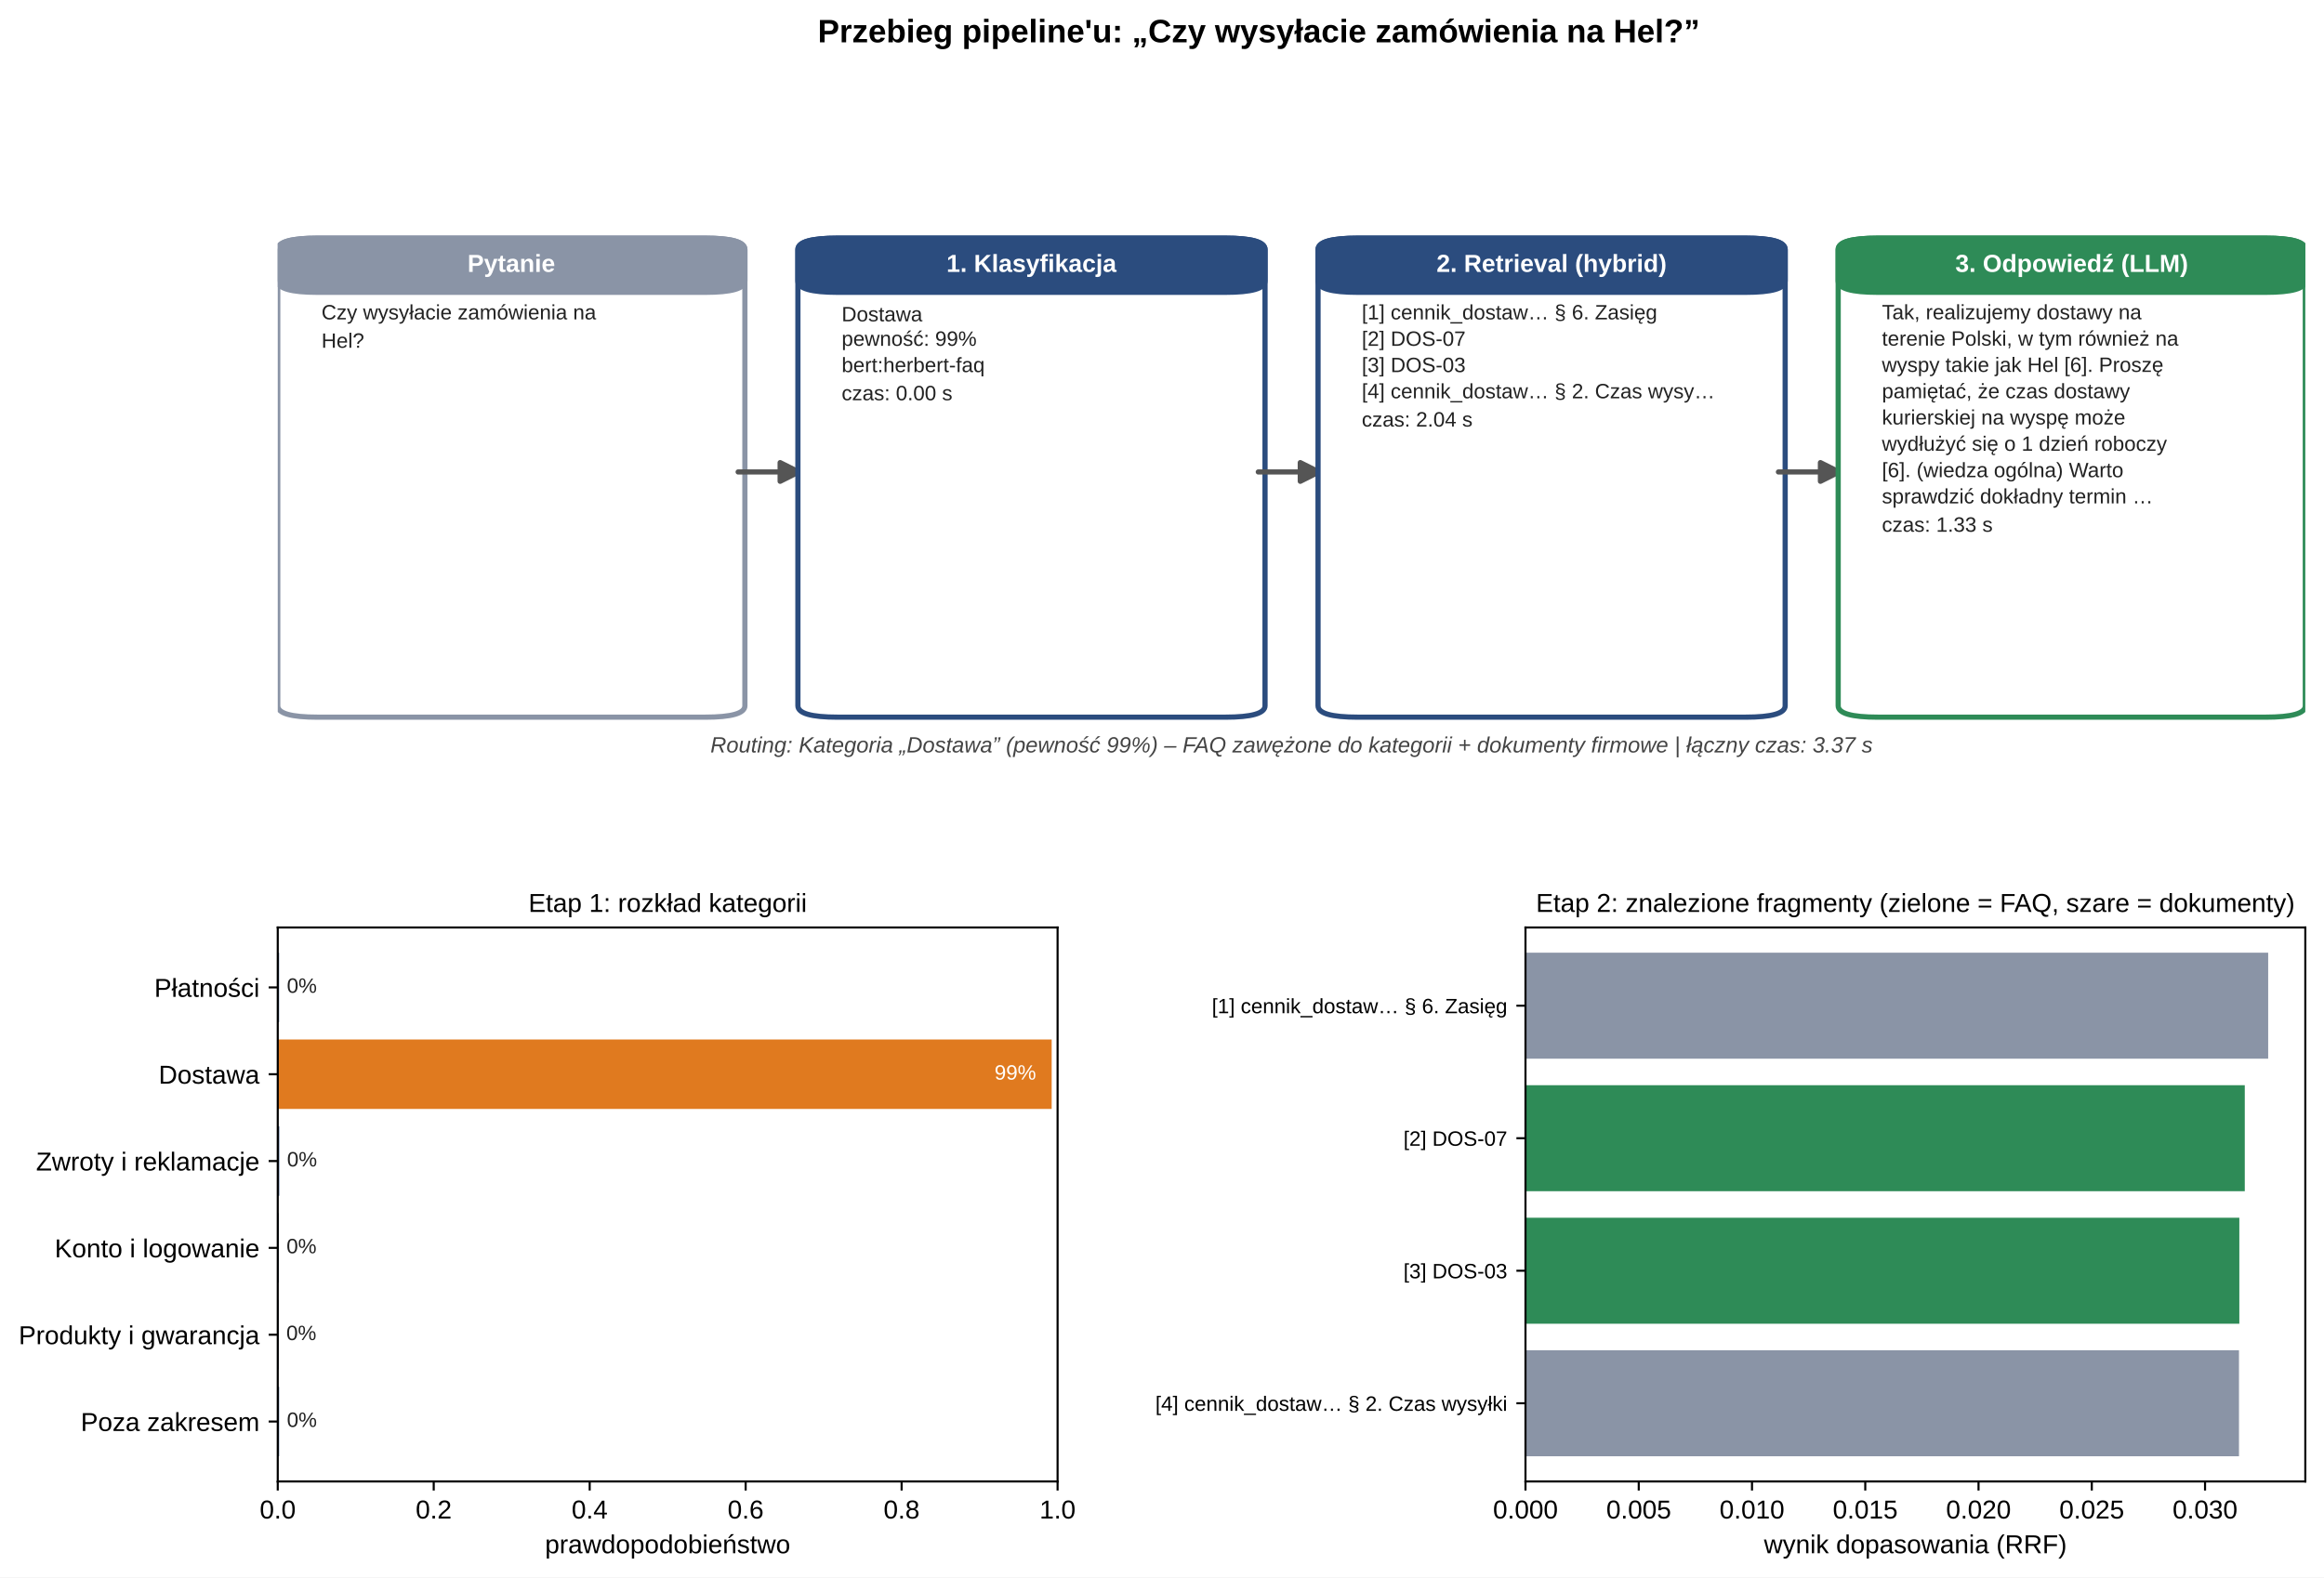
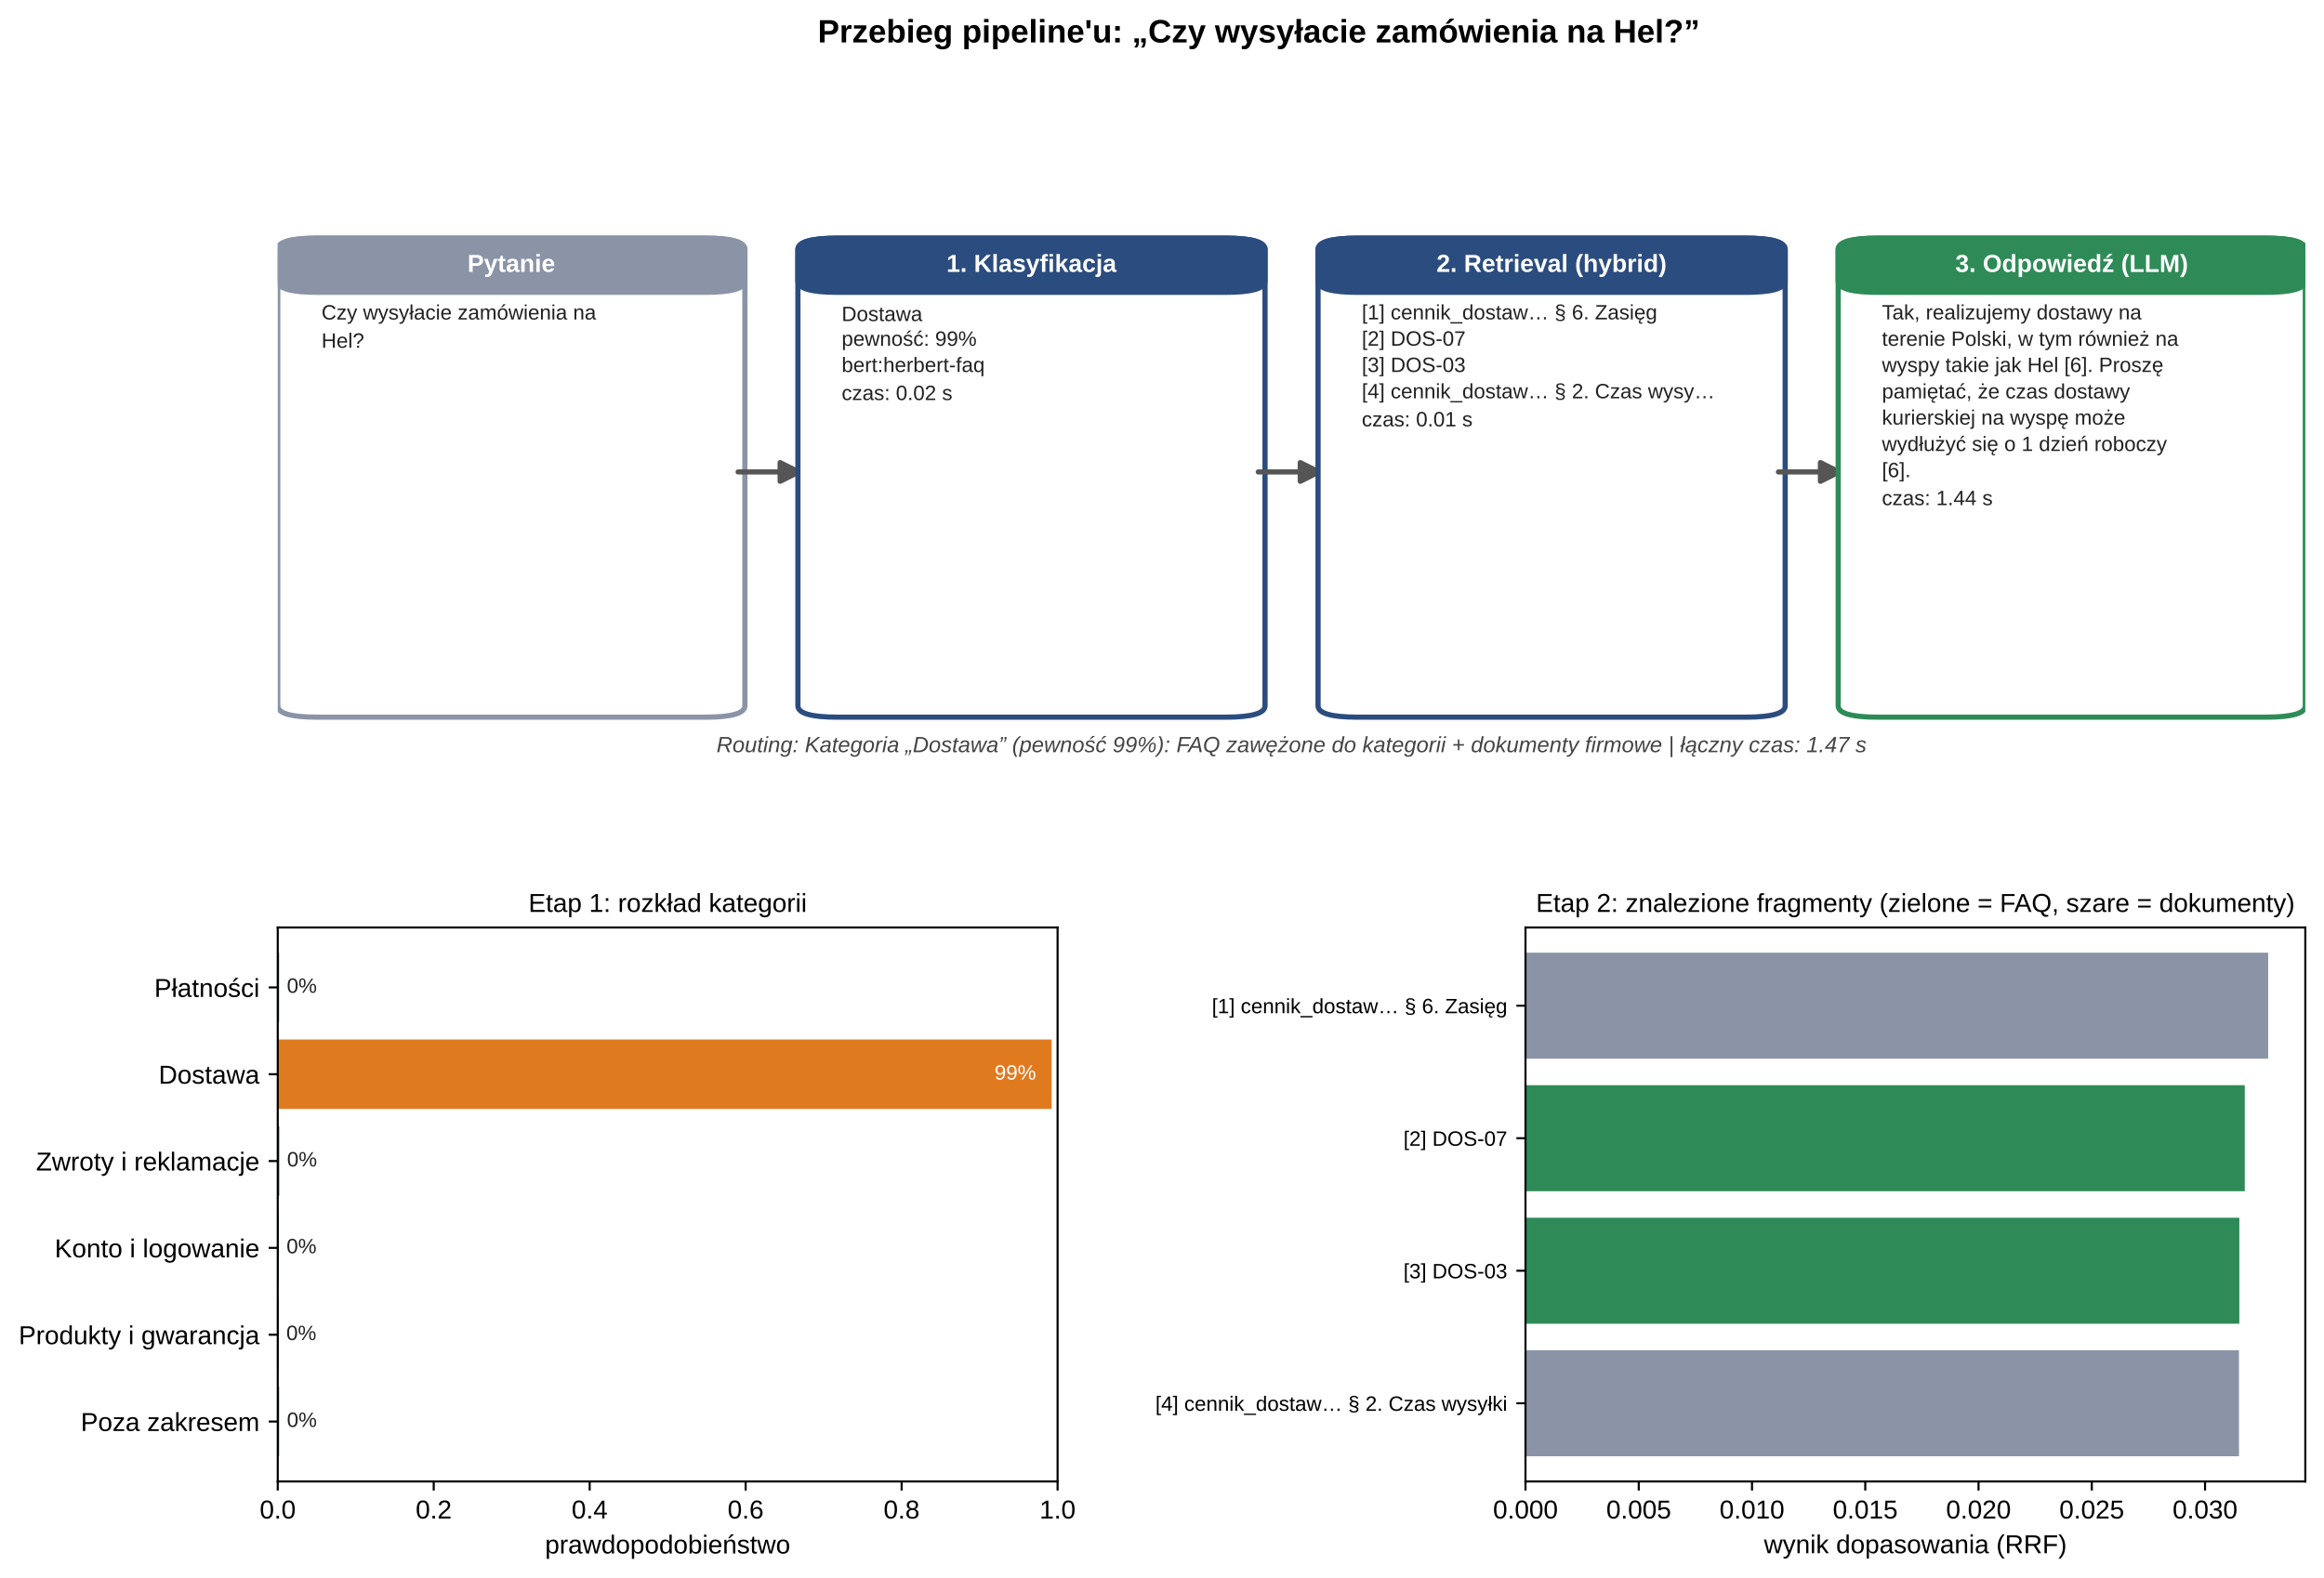
- <svg xmlns="http://www.w3.org/2000/svg" xmlns:xlink="http://www.w3.org/1999/xlink" width="895.417pt" height="607.93pt" viewBox="0 0 895.417 607.93" version="1.1">
+ <svg xmlns="http://www.w3.org/2000/svg" xmlns:xlink="http://www.w3.org/1999/xlink" width="895.417pt" height="608.013pt" viewBox="0 0 895.417 608.013" version="1.1">
  <defs>
    <style type="text/css">*{stroke-linejoin: round; stroke-linecap: butt}</style>
  </defs>
  <g id="figure_1">
    <g id="patch_1">
-       <path d="M 0 607.93  L 895.417 607.93  L 895.417 0  L 0 0  z " style="fill: #ffffff" />
+       <path d="M 0 608.013  L 895.417 608.013  L 895.417 0  L 0 0  z " style="fill: #ffffff" />
    </g>
    <g id="axes_1">
      <g id="patch_2">
-         <path d="M 122.335 276.399  L 271.682 276.399  Q 287 276.399 287 272.003  L 287 96.176  Q 287 91.781 271.682 91.781  L 122.335 91.781  Q 107.017 91.781 107.017 96.176  L 107.017 272.003  Q 107.017 276.399 122.335 276.399  z " clip-path="url(#p743ed7bd9c)" style="fill: #ffffff; stroke: #8a94a6; stroke-width: 2; stroke-linejoin: miter" />
+         <path d="M 122.335 276.399  L 271.682 276.399  Q 287 276.399 287 272.003  L 287 96.176  Q 287 91.781 271.682 91.781  L 122.335 91.781  Q 107.017 91.781 107.017 96.176  L 107.017 272.003  Q 107.017 276.399 122.335 276.399  z " clip-path="url(#p2280ba0226)" style="fill: #ffffff; stroke: #8a94a6; stroke-width: 2; stroke-linejoin: miter" />
      </g>
      <g id="patch_3">
-         <path d="M 122.335 112.66  L 271.682 112.66  Q 287 112.66 287 108.264  L 287 96.176  Q 287 91.781 271.682 91.781  L 122.335 91.781  Q 107.017 91.781 107.017 96.176  L 107.017 108.264  Q 107.017 112.66 122.335 112.66  z " clip-path="url(#p743ed7bd9c)" style="fill: #8a94a6; stroke: #8a94a6; stroke-width: 2; stroke-linejoin: miter" />
+         <path d="M 122.335 112.66  L 271.682 112.66  Q 287 112.66 287 108.264  L 287 96.176  Q 287 91.781 271.682 91.781  L 122.335 91.781  Q 107.017 91.781 107.017 96.176  L 107.017 108.264  Q 107.017 112.66 122.335 112.66  z " clip-path="url(#p2280ba0226)" style="fill: #8a94a6; stroke: #8a94a6; stroke-width: 2; stroke-linejoin: miter" />
      </g>
      <g id="patch_4">
-         <path d="M 284.403 181.892  Q 297.211 181.892 307.783 181.892  " clip-path="url(#p743ed7bd9c)" style="fill: none; stroke: #555555; stroke-width: 2; stroke-linecap: round" />
-         <path d="M 300.583 178.292  L 307.783 181.892  L 300.583 185.492  z " clip-path="url(#p743ed7bd9c)" style="fill: #555555; stroke: #555555; stroke-width: 2; stroke-linecap: round" />
+         <path d="M 284.403 181.892  Q 297.211 181.892 307.783 181.892  " clip-path="url(#p2280ba0226)" style="fill: none; stroke: #555555; stroke-width: 2; stroke-linecap: round" />
+         <path d="M 300.583 178.292  L 307.783 181.892  L 300.583 185.492  z " clip-path="url(#p2280ba0226)" style="fill: #555555; stroke: #555555; stroke-width: 2; stroke-linecap: round" />
      </g>
      <g id="patch_5">
-         <path d="M 322.741 276.399  L 472.088 276.399  Q 487.405 276.399 487.405 272.003  L 487.405 96.176  Q 487.405 91.781 472.088 91.781  L 322.741 91.781  Q 307.423 91.781 307.423 96.176  L 307.423 272.003  Q 307.423 276.399 322.741 276.399  z " clip-path="url(#p743ed7bd9c)" style="fill: #ffffff; stroke: #2b4c7e; stroke-width: 2; stroke-linejoin: miter" />
+         <path d="M 322.741 276.399  L 472.088 276.399  Q 487.405 276.399 487.405 272.003  L 487.405 96.176  Q 487.405 91.781 472.088 91.781  L 322.741 91.781  Q 307.423 91.781 307.423 96.176  L 307.423 272.003  Q 307.423 276.399 322.741 276.399  z " clip-path="url(#p2280ba0226)" style="fill: #ffffff; stroke: #2b4c7e; stroke-width: 2; stroke-linejoin: miter" />
      </g>
      <g id="patch_6">
-         <path d="M 322.741 112.66  L 472.088 112.66  Q 487.405 112.66 487.405 108.264  L 487.405 96.176  Q 487.405 91.781 472.088 91.781  L 322.741 91.781  Q 307.423 91.781 307.423 96.176  L 307.423 108.264  Q 307.423 112.66 322.741 112.66  z " clip-path="url(#p743ed7bd9c)" style="fill: #2b4c7e; stroke: #2b4c7e; stroke-width: 2; stroke-linejoin: miter" />
+         <path d="M 322.741 112.66  L 472.088 112.66  Q 487.405 112.66 487.405 108.264  L 487.405 96.176  Q 487.405 91.781 472.088 91.781  L 322.741 91.781  Q 307.423 91.781 307.423 96.176  L 307.423 108.264  Q 307.423 112.66 322.741 112.66  z " clip-path="url(#p2280ba0226)" style="fill: #2b4c7e; stroke: #2b4c7e; stroke-width: 2; stroke-linejoin: miter" />
      </g>
      <g id="patch_7">
-         <path d="M 484.809 181.892  Q 497.617 181.892 508.189 181.892  " clip-path="url(#p743ed7bd9c)" style="fill: none; stroke: #555555; stroke-width: 2; stroke-linecap: round" />
-         <path d="M 500.989 178.292  L 508.189 181.892  L 500.989 185.492  z " clip-path="url(#p743ed7bd9c)" style="fill: #555555; stroke: #555555; stroke-width: 2; stroke-linecap: round" />
+         <path d="M 484.809 181.892  Q 497.617 181.892 508.189 181.892  " clip-path="url(#p2280ba0226)" style="fill: none; stroke: #555555; stroke-width: 2; stroke-linecap: round" />
+         <path d="M 500.989 178.292  L 508.189 181.892  L 500.989 185.492  z " clip-path="url(#p2280ba0226)" style="fill: #555555; stroke: #555555; stroke-width: 2; stroke-linecap: round" />
      </g>
      <g id="patch_8">
-         <path d="M 523.147 276.399  L 672.494 276.399  Q 687.811 276.399 687.811 272.003  L 687.811 96.176  Q 687.811 91.781 672.494 91.781  L 523.147 91.781  Q 507.829 91.781 507.829 96.176  L 507.829 272.003  Q 507.829 276.399 523.147 276.399  z " clip-path="url(#p743ed7bd9c)" style="fill: #ffffff; stroke: #2b4c7e; stroke-width: 2; stroke-linejoin: miter" />
+         <path d="M 523.147 276.399  L 672.494 276.399  Q 687.811 276.399 687.811 272.003  L 687.811 96.176  Q 687.811 91.781 672.494 91.781  L 523.147 91.781  Q 507.829 91.781 507.829 96.176  L 507.829 272.003  Q 507.829 276.399 523.147 276.399  z " clip-path="url(#p2280ba0226)" style="fill: #ffffff; stroke: #2b4c7e; stroke-width: 2; stroke-linejoin: miter" />
      </g>
      <g id="patch_9">
-         <path d="M 523.147 112.66  L 672.494 112.66  Q 687.811 112.66 687.811 108.264  L 687.811 96.176  Q 687.811 91.781 672.494 91.781  L 523.147 91.781  Q 507.829 91.781 507.829 96.176  L 507.829 108.264  Q 507.829 112.66 523.147 112.66  z " clip-path="url(#p743ed7bd9c)" style="fill: #2b4c7e; stroke: #2b4c7e; stroke-width: 2; stroke-linejoin: miter" />
+         <path d="M 523.147 112.66  L 672.494 112.66  Q 687.811 112.66 687.811 108.264  L 687.811 96.176  Q 687.811 91.781 672.494 91.781  L 523.147 91.781  Q 507.829 91.781 507.829 96.176  L 507.829 108.264  Q 507.829 112.66 523.147 112.66  z " clip-path="url(#p2280ba0226)" style="fill: #2b4c7e; stroke: #2b4c7e; stroke-width: 2; stroke-linejoin: miter" />
      </g>
      <g id="patch_10">
-         <path d="M 685.215 181.892  Q 698.023 181.892 708.595 181.892  " clip-path="url(#p743ed7bd9c)" style="fill: none; stroke: #555555; stroke-width: 2; stroke-linecap: round" />
-         <path d="M 701.395 178.292  L 708.595 181.892  L 701.395 185.492  z " clip-path="url(#p743ed7bd9c)" style="fill: #555555; stroke: #555555; stroke-width: 2; stroke-linecap: round" />
+         <path d="M 685.215 181.892  Q 698.023 181.892 708.595 181.892  " clip-path="url(#p2280ba0226)" style="fill: none; stroke: #555555; stroke-width: 2; stroke-linecap: round" />
+         <path d="M 701.395 178.292  L 708.595 181.892  L 701.395 185.492  z " clip-path="url(#p2280ba0226)" style="fill: #555555; stroke: #555555; stroke-width: 2; stroke-linecap: round" />
      </g>
      <g id="patch_11">
-         <path d="M 723.552 276.399  L 872.9 276.399  Q 888.217 276.399 888.217 272.003  L 888.217 96.176  Q 888.217 91.781 872.9 91.781  L 723.552 91.781  Q 708.235 91.781 708.235 96.176  L 708.235 272.003  Q 708.235 276.399 723.552 276.399  z " clip-path="url(#p743ed7bd9c)" style="fill: #ffffff; stroke: #2e8b57; stroke-width: 2; stroke-linejoin: miter" />
+         <path d="M 723.552 276.399  L 872.9 276.399  Q 888.217 276.399 888.217 272.003  L 888.217 96.176  Q 888.217 91.781 872.9 91.781  L 723.552 91.781  Q 708.235 91.781 708.235 96.176  L 708.235 272.003  Q 708.235 276.399 723.552 276.399  z " clip-path="url(#p2280ba0226)" style="fill: #ffffff; stroke: #2e8b57; stroke-width: 2; stroke-linejoin: miter" />
      </g>
      <g id="patch_12">
-         <path d="M 723.552 112.66  L 872.9 112.66  Q 888.217 112.66 888.217 108.264  L 888.217 96.176  Q 888.217 91.781 872.9 91.781  L 723.552 91.781  Q 708.235 91.781 708.235 96.176  L 708.235 108.264  Q 708.235 112.66 723.552 112.66  z " clip-path="url(#p743ed7bd9c)" style="fill: #2e8b57; stroke: #2e8b57; stroke-width: 2; stroke-linejoin: miter" />
+         <path d="M 723.552 112.66  L 872.9 112.66  Q 888.217 112.66 888.217 108.264  L 888.217 96.176  Q 888.217 91.781 872.9 91.781  L 723.552 91.781  Q 708.235 91.781 708.235 96.176  L 708.235 108.264  Q 708.235 112.66 723.552 112.66  z " clip-path="url(#p2280ba0226)" style="fill: #2e8b57; stroke: #2e8b57; stroke-width: 2; stroke-linejoin: miter" />
      </g>
      <g id="text_1">
-         <text style="font-weight: 700; font-size: 9.5px; font-family: 'Arial', 'DejaVu Sans'; text-anchor: middle; fill: #ffffff" x="197.008" y="104.789" transform="rotate(-0 197.0084 104.7886)">Pytanie</text>
+         <text style="font-weight: 700; font-size: 9.5px; font-family: 'Arial', 'Liberation Sans', 'DejaVu Sans'; text-anchor: middle; fill: #ffffff" x="197.008" y="104.789" transform="rotate(-0 197.0084 104.7887)">Pytanie</text>
      </g>
      <g id="text_2">
-         <text style="font-size: 8px; font-family: 'Arial', 'DejaVu Sans'; fill: #222222" transform="translate(123.8666 123.0946)">Czy wysyłacie zamówienia na</text>
-         <text style="font-size: 8px; font-family: 'Arial', 'DejaVu Sans'; fill: #222222" transform="translate(123.8666 134.0251)">Hel?</text>
+         <text style="font-size: 8px; font-family: 'Arial', 'Liberation Sans', 'DejaVu Sans'; fill: #222222" transform="translate(123.8666 123.1402)">Czy wysyłacie zamówienia na</text>
+         <text style="font-size: 8px; font-family: 'Arial', 'Liberation Sans', 'DejaVu Sans'; fill: #222222" transform="translate(123.8666 134.0195)">Hel?</text>
      </g>
      <g id="text_3">
-         <text style="font-weight: 700; font-size: 9.5px; font-family: 'Arial', 'DejaVu Sans'; text-anchor: middle; fill: #ffffff" x="397.414" y="104.789" transform="rotate(-0 397.4142 104.7886)">1. Klasyfikacja</text>
+         <text style="font-weight: 700; font-size: 9.5px; font-family: 'Arial', 'Liberation Sans', 'DejaVu Sans'; text-anchor: middle; fill: #ffffff" x="397.414" y="104.789" transform="rotate(-0 397.4142 104.7887)">1. Klasyfikacja</text>
      </g>
      <g id="text_4">
-         <text style="font-size: 8px; font-family: 'Arial', 'DejaVu Sans'; fill: #222222" transform="translate(324.2725 123.8408)">Dostawa</text>
-         <text style="font-size: 8px; font-family: 'Arial', 'DejaVu Sans'; fill: #222222" transform="translate(324.2725 133.277)">pewność: 99%</text>
-         <text style="font-size: 8px; font-family: 'Arial', 'DejaVu Sans'; fill: #222222" transform="translate(324.2725 143.4126)">bert:herbert-faq</text>
-         <text style="font-size: 8px; font-family: 'Arial', 'DejaVu Sans'; fill: #222222" transform="translate(324.2725 154.2575)">czas: 0.00 s</text>
+         <text style="font-size: 8px; font-family: 'Arial', 'Liberation Sans', 'DejaVu Sans'; fill: #222222" transform="translate(324.2725 123.7371)">Dostawa</text>
+         <text style="font-size: 8px; font-family: 'Arial', 'Liberation Sans', 'DejaVu Sans'; fill: #222222" transform="translate(324.2725 133.2758)">pewność: 99%</text>
+         <text style="font-size: 8px; font-family: 'Arial', 'Liberation Sans', 'DejaVu Sans'; fill: #222222" transform="translate(324.2725 143.3644)">bert:herbert-faq</text>
+         <text style="font-size: 8px; font-family: 'Arial', 'Liberation Sans', 'DejaVu Sans'; fill: #222222" transform="translate(324.2725 154.185)">czas: 0.02 s</text>
      </g>
      <g id="text_5">
-         <text style="font-weight: 700; font-size: 9.5px; font-family: 'Arial', 'DejaVu Sans'; text-anchor: middle; fill: #ffffff" x="597.82" y="104.789" transform="rotate(-0 597.8201 104.7886)">2. Retrieval (hybrid)</text>
+         <text style="font-weight: 700; font-size: 9.5px; font-family: 'Arial', 'Liberation Sans', 'DejaVu Sans'; text-anchor: middle; fill: #ffffff" x="597.82" y="104.789" transform="rotate(-0 597.8201 104.7887)">2. Retrieval (hybrid)</text>
      </g>
      <g id="text_6">
-         <text style="font-size: 8px; font-family: 'Arial', 'DejaVu Sans'; fill: #222222" transform="translate(524.6784 123.0946)">[1] cennik_dostaw… § 6. Zasięg</text>
-         <text style="font-size: 8px; font-family: 'Arial', 'DejaVu Sans'; fill: #222222" transform="translate(524.6784 133.2795)">[2] DOS-07</text>
-         <text style="font-size: 8px; font-family: 'Arial', 'DejaVu Sans'; fill: #222222" transform="translate(524.6784 143.4151)">[3] DOS-03</text>
-         <text style="font-size: 8px; font-family: 'Arial', 'DejaVu Sans'; fill: #222222" transform="translate(524.6784 153.5012)">[4] cennik_dostaw… § 2. Czas wysy…</text>
-         <text style="font-size: 8px; font-family: 'Arial', 'DejaVu Sans'; fill: #222222" transform="translate(524.6784 164.393)">czas: 2.04 s</text>
+         <text style="font-size: 8px; font-family: 'Arial', 'Liberation Sans', 'DejaVu Sans'; fill: #222222" transform="translate(524.6784 123.0896)">[1] cennik_dostaw… § 6. Zasięg</text>
+         <text style="font-size: 8px; font-family: 'Arial', 'Liberation Sans', 'DejaVu Sans'; fill: #222222" transform="translate(524.6784 133.2289)">[2] DOS-07</text>
+         <text style="font-size: 8px; font-family: 'Arial', 'Liberation Sans', 'DejaVu Sans'; fill: #222222" transform="translate(524.6784 143.3644)">[3] DOS-03</text>
+         <text style="font-size: 8px; font-family: 'Arial', 'Liberation Sans', 'DejaVu Sans'; fill: #222222" transform="translate(524.6784 153.5)">[4] cennik_dostaw… § 2. Czas wysy…</text>
+         <text style="font-size: 8px; font-family: 'Arial', 'Liberation Sans', 'DejaVu Sans'; fill: #222222" transform="translate(524.6784 164.3205)">czas: 0.01 s</text>
      </g>
      <g id="text_7">
-         <text style="font-weight: 700; font-size: 9.5px; font-family: 'Arial', 'DejaVu Sans'; text-anchor: middle; fill: #ffffff" x="798.226" y="104.789" transform="rotate(-0 798.226 104.7886)">3. Odpowiedź (LLM)</text>
+         <text style="font-weight: 700; font-size: 9.5px; font-family: 'Arial', 'Liberation Sans', 'DejaVu Sans'; text-anchor: middle; fill: #ffffff" x="798.226" y="104.814" transform="rotate(-0 798.226 104.8144)">3. Odpowiedź (LLM)</text>
      </g>
      <g id="text_8">
-         <text style="font-size: 8px; font-family: 'Arial', 'DejaVu Sans'; fill: #222222" transform="translate(725.0842 123.0458)">Tak, realizujemy dostawy na</text>
-         <text style="font-size: 8px; font-family: 'Arial', 'DejaVu Sans'; fill: #222222" transform="translate(725.0842 133.197)">terenie Polski, w tym również na</text>
-         <text style="font-size: 8px; font-family: 'Arial', 'DejaVu Sans'; fill: #222222" transform="translate(725.0842 143.3288)">wyspy takie jak Hel [6]. Proszę</text>
-         <text style="font-size: 8px; font-family: 'Arial', 'DejaVu Sans'; fill: #222222" transform="translate(725.0842 153.4681)">pamiętać, że czas dostawy</text>
-         <text style="font-size: 8px; font-family: 'Arial', 'DejaVu Sans'; fill: #222222" transform="translate(725.0842 163.588)">kurierskiej na wyspę może</text>
-         <text style="font-size: 8px; font-family: 'Arial', 'DejaVu Sans'; fill: #222222" transform="translate(725.0842 173.7392)">wydłużyć się o 1 dzień roboczy</text>
-         <text style="font-size: 8px; font-family: 'Arial', 'DejaVu Sans'; fill: #222222" transform="translate(725.0842 183.9079)">[6]. (wiedza ogólna) Warto</text>
-         <text style="font-size: 8px; font-family: 'Arial', 'DejaVu Sans'; fill: #222222" transform="translate(725.0842 194.0103)">sprawdzić dokładny termin …</text>
-         <text style="font-size: 8px; font-family: 'Arial', 'DejaVu Sans'; fill: #222222" transform="translate(725.0842 204.9333)">czas: 1.33 s</text>
+         <text style="font-size: 8px; font-family: 'Arial', 'Liberation Sans', 'DejaVu Sans'; fill: #222222" transform="translate(725.0842 123.0933)">Tak, realizujemy dostawy na</text>
+         <text style="font-size: 8px; font-family: 'Arial', 'Liberation Sans', 'DejaVu Sans'; fill: #222222" transform="translate(725.0842 133.2758)">terenie Polski, w tym również na</text>
+         <text style="font-size: 8px; font-family: 'Arial', 'Liberation Sans', 'DejaVu Sans'; fill: #222222" transform="translate(725.0842 143.3607)">wyspy takie jak Hel [6]. Proszę</text>
+         <text style="font-size: 8px; font-family: 'Arial', 'Liberation Sans', 'DejaVu Sans'; fill: #222222" transform="translate(725.0842 153.5431)">pamiętać, że czas dostawy</text>
+         <text style="font-size: 8px; font-family: 'Arial', 'Liberation Sans', 'DejaVu Sans'; fill: #222222" transform="translate(725.0842 163.6318)">kurierskiej na wyspę może</text>
+         <text style="font-size: 8px; font-family: 'Arial', 'Liberation Sans', 'DejaVu Sans'; fill: #222222" transform="translate(725.0842 173.8142)">wydłużyć się o 1 dzień roboczy</text>
+         <text style="font-size: 8px; font-family: 'Arial', 'Liberation Sans', 'DejaVu Sans'; fill: #222222" transform="translate(725.0842 183.9066)">[6].</text>
+         <text style="font-size: 8px; font-family: 'Arial', 'Liberation Sans', 'DejaVu Sans'; fill: #222222" transform="translate(725.0842 194.6859)">czas: 1.44 s</text>
      </g>
      <g id="text_9">
-         <text style="font-style: italic; font-size: 8.5px; font-family: 'Arial', 'DejaVu Sans'; text-anchor: middle; fill: #444444" x="497.617" y="289.995" transform="rotate(-0 497.6172 289.9951)">Routing: Kategoria „Dostawa” (pewność 99%) – FAQ zawężone do kategorii + dokumenty firmowe   |   łączny czas: 3.37 s</text>
+         <text style="font-style: italic; font-size: 8.5px; font-family: 'Arial', 'Liberation Sans', 'DejaVu Sans'; text-anchor: middle; fill: #444444" x="497.617" y="289.899" transform="rotate(-0 497.6172 289.8994)">Routing: Kategoria „Dostawa” (pewność 99%): FAQ zawężone do kategorii + dokumenty firmowe   |   łączny czas: 1.47 s</text>
      </g>
    </g>
    <g id="axes_2">
      <g id="patch_13">
        <path d="M 107.017 570.96  L 407.479 570.96  L 407.479 357.456  L 107.017 357.456  z " style="fill: #ffffff" />
      </g>
      <g id="patch_14">
-         <path d="M 107.017 561.255  L 107.538 561.255  L 107.538 534.484  L 107.017 534.484  z " clip-path="url(#pf84918e1bc)" style="fill: #2b4c7e" />
+         <path d="M 107.017 561.255  L 107.538 561.255  L 107.538 534.484  L 107.017 534.484  z " clip-path="url(#p2d05bdf02e)" style="fill: #2b4c7e" />
      </g>
      <g id="patch_15">
-         <path d="M 107.017 527.791  L 107.314 527.791  L 107.314 501.019  L 107.017 501.019  z " clip-path="url(#pf84918e1bc)" style="fill: #2b4c7e" />
+         <path d="M 107.017 527.791  L 107.314 527.791  L 107.314 501.019  L 107.017 501.019  z " clip-path="url(#p2d05bdf02e)" style="fill: #2b4c7e" />
      </g>
      <g id="patch_16">
-         <path d="M 107.017 494.326  L 107.39 494.326  L 107.39 467.554  L 107.017 467.554  z " clip-path="url(#pf84918e1bc)" style="fill: #2b4c7e" />
+         <path d="M 107.017 494.326  L 107.39 494.326  L 107.39 467.554  L 107.017 467.554  z " clip-path="url(#p2d05bdf02e)" style="fill: #2b4c7e" />
      </g>
      <g id="patch_17">
-         <path d="M 107.017 460.861  L 107.592 460.861  L 107.592 434.09  L 107.017 434.09  z " clip-path="url(#pf84918e1bc)" style="fill: #2b4c7e" />
+         <path d="M 107.017 460.861  L 107.592 460.861  L 107.592 434.09  L 107.017 434.09  z " clip-path="url(#p2d05bdf02e)" style="fill: #2b4c7e" />
      </g>
      <g id="patch_18">
-         <path d="M 107.017 427.397  L 405.203 427.397  L 405.203 400.625  L 107.017 400.625  z " clip-path="url(#pf84918e1bc)" style="fill: #e07a1f" />
+         <path d="M 107.017 427.397  L 405.203 427.397  L 405.203 400.625  L 107.017 400.625  z " clip-path="url(#p2d05bdf02e)" style="fill: #e07a1f" />
      </g>
      <g id="patch_19">
-         <path d="M 107.017 393.932  L 107.527 393.932  L 107.527 367.16  L 107.017 367.16  z " clip-path="url(#pf84918e1bc)" style="fill: #2b4c7e" />
+         <path d="M 107.017 393.932  L 107.527 393.932  L 107.527 367.16  L 107.017 367.16  z " clip-path="url(#p2d05bdf02e)" style="fill: #2b4c7e" />
      </g>
      <g id="matplotlib.axis_1">
        <g id="xtick_1">
          <g id="line2d_1">
            <defs>
-               <path id="m95868b476d" d="M 0 0  L 0 3.5  " style="stroke: #000000; stroke-width: 0.8" />
+               <path id="m3f32d9f8eb" d="M 0 0  L 0 3.5  " style="stroke: #000000; stroke-width: 0.8" />
            </defs>
            <g>
-               <use xlink:href="#m95868b476d" x="107.017" y="570.96" style="stroke: #000000; stroke-width: 0.8" />
+               <use xlink:href="#m3f32d9f8eb" x="107.017" y="570.96" style="stroke: #000000; stroke-width: 0.8" />
            </g>
          </g>
          <g id="text_10">
-             <text style="font-size: 10px; font-family: 'Arial', 'DejaVu Sans'; text-anchor: middle" x="107.017" y="585.24" transform="rotate(-0 107.0172 585.2403)">0.0</text>
+             <text style="font-size: 10px; font-family: 'Arial', 'Liberation Sans', 'DejaVu Sans'; text-anchor: middle" x="107.017" y="585.24" transform="rotate(-0 107.0172 585.2403)">0.0</text>
          </g>
        </g>
        <g id="xtick_2">
          <g id="line2d_2">
            <g>
-               <use xlink:href="#m95868b476d" x="167.109" y="570.96" style="stroke: #000000; stroke-width: 0.8" />
+               <use xlink:href="#m3f32d9f8eb" x="167.109" y="570.96" style="stroke: #000000; stroke-width: 0.8" />
            </g>
          </g>
          <g id="text_11">
-             <text style="font-size: 10px; font-family: 'Arial', 'DejaVu Sans'; text-anchor: middle" x="167.109" y="585.24" transform="rotate(-0 167.1095 585.2403)">0.2</text>
+             <text style="font-size: 10px; font-family: 'Arial', 'Liberation Sans', 'DejaVu Sans'; text-anchor: middle" x="167.109" y="585.24" transform="rotate(-0 167.1095 585.2403)">0.2</text>
          </g>
        </g>
        <g id="xtick_3">
          <g id="line2d_3">
            <g>
-               <use xlink:href="#m95868b476d" x="227.202" y="570.96" style="stroke: #000000; stroke-width: 0.8" />
+               <use xlink:href="#m3f32d9f8eb" x="227.202" y="570.96" style="stroke: #000000; stroke-width: 0.8" />
            </g>
          </g>
          <g id="text_12">
-             <text style="font-size: 10px; font-family: 'Arial', 'DejaVu Sans'; text-anchor: middle" x="227.202" y="585.24" transform="rotate(-0 227.2018 585.2403)">0.4</text>
+             <text style="font-size: 10px; font-family: 'Arial', 'Liberation Sans', 'DejaVu Sans'; text-anchor: middle" x="227.202" y="585.24" transform="rotate(-0 227.2018 585.2403)">0.4</text>
          </g>
        </g>
        <g id="xtick_4">
          <g id="line2d_4">
            <g>
-               <use xlink:href="#m95868b476d" x="287.294" y="570.96" style="stroke: #000000; stroke-width: 0.8" />
+               <use xlink:href="#m3f32d9f8eb" x="287.294" y="570.96" style="stroke: #000000; stroke-width: 0.8" />
            </g>
          </g>
          <g id="text_13">
-             <text style="font-size: 10px; font-family: 'Arial', 'DejaVu Sans'; text-anchor: middle" x="287.294" y="585.24" transform="rotate(-0 287.2941 585.2403)">0.6</text>
+             <text style="font-size: 10px; font-family: 'Arial', 'Liberation Sans', 'DejaVu Sans'; text-anchor: middle" x="287.294" y="585.24" transform="rotate(-0 287.2941 585.2403)">0.6</text>
          </g>
        </g>
        <g id="xtick_5">
          <g id="line2d_5">
            <g>
-               <use xlink:href="#m95868b476d" x="347.386" y="570.96" style="stroke: #000000; stroke-width: 0.8" />
+               <use xlink:href="#m3f32d9f8eb" x="347.386" y="570.96" style="stroke: #000000; stroke-width: 0.8" />
            </g>
          </g>
          <g id="text_14">
-             <text style="font-size: 10px; font-family: 'Arial', 'DejaVu Sans'; text-anchor: middle" x="347.386" y="585.24" transform="rotate(-0 347.3864 585.2403)">0.8</text>
+             <text style="font-size: 10px; font-family: 'Arial', 'Liberation Sans', 'DejaVu Sans'; text-anchor: middle" x="347.386" y="585.24" transform="rotate(-0 347.3864 585.2403)">0.8</text>
          </g>
        </g>
        <g id="xtick_6">
          <g id="line2d_6">
            <g>
-               <use xlink:href="#m95868b476d" x="407.479" y="570.96" style="stroke: #000000; stroke-width: 0.8" />
+               <use xlink:href="#m3f32d9f8eb" x="407.479" y="570.96" style="stroke: #000000; stroke-width: 0.8" />
            </g>
          </g>
          <g id="text_15">
-             <text style="font-size: 10px; font-family: 'Arial', 'DejaVu Sans'; text-anchor: middle" x="407.479" y="585.24" transform="rotate(-0 407.4787 585.2403)">1.0</text>
+             <text style="font-size: 10px; font-family: 'Arial', 'Liberation Sans', 'DejaVu Sans'; text-anchor: middle" x="407.479" y="585.24" transform="rotate(-0 407.4787 585.2403)">1.0</text>
          </g>
        </g>
        <g id="text_16">
-           <text style="font-size: 10px; font-family: 'Arial', 'DejaVu Sans'; text-anchor: middle" x="257.248" y="598.625" transform="rotate(-0 257.248 598.625)">prawdopodobieństwo</text>
+           <text style="font-size: 10px; font-family: 'Arial', 'Liberation Sans', 'DejaVu Sans'; text-anchor: middle" x="257.248" y="598.709" transform="rotate(-0 257.248 598.7088)">prawdopodobieństwo</text>
        </g>
      </g>
      <g id="matplotlib.axis_2">
        <g id="ytick_1">
          <g id="line2d_7">
            <defs>
-               <path id="md5ab404b52" d="M 0 0  L -3.5 0  " style="stroke: #000000; stroke-width: 0.8" />
+               <path id="mf7747b946e" d="M 0 0  L -3.5 0  " style="stroke: #000000; stroke-width: 0.8" />
            </defs>
            <g>
-               <use xlink:href="#md5ab404b52" x="107.017" y="547.869" style="stroke: #000000; stroke-width: 0.8" />
+               <use xlink:href="#mf7747b946e" x="107.017" y="547.869" style="stroke: #000000; stroke-width: 0.8" />
            </g>
          </g>
          <g id="text_17">
-             <text style="font-size: 10px; font-family: 'Arial', 'DejaVu Sans'; text-anchor: end" x="100.017" y="551.51" transform="rotate(-0 100.0172 551.5095)">Poza zakresem</text>
+             <text style="font-size: 10px; font-family: 'Arial', 'Liberation Sans', 'DejaVu Sans'; text-anchor: end" x="100.017" y="551.51" transform="rotate(-0 100.0172 551.5095)">Poza zakresem</text>
          </g>
        </g>
        <g id="ytick_2">
          <g id="line2d_8">
            <g>
-               <use xlink:href="#md5ab404b52" x="107.017" y="514.405" style="stroke: #000000; stroke-width: 0.8" />
+               <use xlink:href="#mf7747b946e" x="107.017" y="514.405" style="stroke: #000000; stroke-width: 0.8" />
            </g>
          </g>
          <g id="text_18">
-             <text style="font-size: 10px; font-family: 'Arial', 'DejaVu Sans'; text-anchor: end" x="100.017" y="518.045" transform="rotate(-0 100.0172 518.0449)">Produkty i gwarancja</text>
+             <text style="font-size: 10px; font-family: 'Arial', 'Liberation Sans', 'DejaVu Sans'; text-anchor: end" x="100.017" y="518.045" transform="rotate(-0 100.0172 518.0449)">Produkty i gwarancja</text>
          </g>
        </g>
        <g id="ytick_3">
          <g id="line2d_9">
            <g>
-               <use xlink:href="#md5ab404b52" x="107.017" y="480.94" style="stroke: #000000; stroke-width: 0.8" />
+               <use xlink:href="#mf7747b946e" x="107.017" y="480.94" style="stroke: #000000; stroke-width: 0.8" />
            </g>
          </g>
          <g id="text_19">
-             <text style="font-size: 10px; font-family: 'Arial', 'DejaVu Sans'; text-anchor: end" x="100.017" y="484.58" transform="rotate(-0 100.0172 484.5802)">Konto i logowanie</text>
+             <text style="font-size: 10px; font-family: 'Arial', 'Liberation Sans', 'DejaVu Sans'; text-anchor: end" x="100.017" y="484.58" transform="rotate(-0 100.0172 484.5802)">Konto i logowanie</text>
          </g>
        </g>
        <g id="ytick_4">
          <g id="line2d_10">
            <g>
-               <use xlink:href="#md5ab404b52" x="107.017" y="447.475" style="stroke: #000000; stroke-width: 0.8" />
+               <use xlink:href="#mf7747b946e" x="107.017" y="447.475" style="stroke: #000000; stroke-width: 0.8" />
            </g>
          </g>
          <g id="text_20">
-             <text style="font-size: 10px; font-family: 'Arial', 'DejaVu Sans'; text-anchor: end" x="100.017" y="451.116" transform="rotate(-0 100.0172 451.1156)">Zwroty i reklamacje</text>
+             <text style="font-size: 10px; font-family: 'Arial', 'Liberation Sans', 'DejaVu Sans'; text-anchor: end" x="100.017" y="451.116" transform="rotate(-0 100.0172 451.1156)">Zwroty i reklamacje</text>
          </g>
        </g>
        <g id="ytick_5">
          <g id="line2d_11">
            <g>
-               <use xlink:href="#md5ab404b52" x="107.017" y="414.011" style="stroke: #000000; stroke-width: 0.8" />
+               <use xlink:href="#mf7747b946e" x="107.017" y="414.011" style="stroke: #000000; stroke-width: 0.8" />
            </g>
          </g>
          <g id="text_21">
-             <text style="font-size: 10px; font-family: 'Arial', 'DejaVu Sans'; text-anchor: end" x="100.017" y="417.651" transform="rotate(-0 100.0172 417.6509)">Dostawa</text>
+             <text style="font-size: 10px; font-family: 'Arial', 'Liberation Sans', 'DejaVu Sans'; text-anchor: end" x="100.017" y="417.651" transform="rotate(-0 100.0172 417.6509)">Dostawa</text>
          </g>
        </g>
        <g id="ytick_6">
          <g id="line2d_12">
            <g>
-               <use xlink:href="#md5ab404b52" x="107.017" y="380.546" style="stroke: #000000; stroke-width: 0.8" />
+               <use xlink:href="#mf7747b946e" x="107.017" y="380.546" style="stroke: #000000; stroke-width: 0.8" />
            </g>
          </g>
          <g id="text_22">
-             <text style="font-size: 10px; font-family: 'Arial', 'DejaVu Sans'; text-anchor: end" x="100.017" y="384.186" transform="rotate(-0 100.0172 384.1863)">Płatności</text>
+             <text style="font-size: 10px; font-family: 'Arial', 'Liberation Sans', 'DejaVu Sans'; text-anchor: end" x="100.017" y="384.228" transform="rotate(-0 100.0172 384.2282)">Płatności</text>
          </g>
        </g>
      </g>
      <g id="patch_20">
        <path d="M 107.017 570.96  L 107.017 357.456  " style="fill: none; stroke: #000000; stroke-width: 0.8; stroke-linejoin: miter; stroke-linecap: square" />
      </g>
      <g id="patch_21">
        <path d="M 407.479 570.96  L 407.479 357.456  " style="fill: none; stroke: #000000; stroke-width: 0.8; stroke-linejoin: miter; stroke-linecap: square" />
      </g>
      <g id="patch_22">
        <path d="M 107.017 570.96  L 407.479 570.96  " style="fill: none; stroke: #000000; stroke-width: 0.8; stroke-linejoin: miter; stroke-linecap: square" />
      </g>
      <g id="patch_23">
        <path d="M 107.017 357.456  L 407.479 357.456  " style="fill: none; stroke: #000000; stroke-width: 0.8; stroke-linejoin: miter; stroke-linecap: square" />
      </g>
      <g id="text_23">
-         <text style="font-size: 8px; font-family: 'Arial', 'DejaVu Sans'; text-anchor: start; fill: #222222" x="110.543" y="549.94" transform="rotate(-0 110.5426 549.9397)">0%</text>
+         <text style="font-size: 8px; font-family: 'Arial', 'Liberation Sans', 'DejaVu Sans'; text-anchor: start; fill: #222222" x="110.543" y="549.94" transform="rotate(-0 110.5426 549.9397)">0%</text>
      </g>
      <g id="text_24">
-         <text style="font-size: 8px; font-family: 'Arial', 'DejaVu Sans'; text-anchor: start; fill: #222222" x="110.319" y="516.475" transform="rotate(-0 110.3187 516.475)">0%</text>
+         <text style="font-size: 8px; font-family: 'Arial', 'Liberation Sans', 'DejaVu Sans'; text-anchor: start; fill: #222222" x="110.319" y="516.475" transform="rotate(-0 110.3187 516.475)">0%</text>
      </g>
      <g id="text_25">
-         <text style="font-size: 8px; font-family: 'Arial', 'DejaVu Sans'; text-anchor: start; fill: #222222" x="110.394" y="483.01" transform="rotate(-0 110.3943 483.0104)">0%</text>
+         <text style="font-size: 8px; font-family: 'Arial', 'Liberation Sans', 'DejaVu Sans'; text-anchor: start; fill: #222222" x="110.394" y="483.01" transform="rotate(-0 110.3943 483.0104)">0%</text>
      </g>
      <g id="text_26">
-         <text style="font-size: 8px; font-family: 'Arial', 'DejaVu Sans'; text-anchor: start; fill: #222222" x="110.597" y="449.546" transform="rotate(-0 110.5968 449.5457)">0%</text>
+         <text style="font-size: 8px; font-family: 'Arial', 'Liberation Sans', 'DejaVu Sans'; text-anchor: start; fill: #222222" x="110.597" y="449.546" transform="rotate(-0 110.5968 449.5457)">0%</text>
      </g>
      <g id="text_27">
-         <text style="font-size: 8px; font-family: 'Arial', 'DejaVu Sans'; text-anchor: end; fill: #ffffff" x="399.194" y="416.081" transform="rotate(-0 399.194 416.0811)">99%</text>
+         <text style="font-size: 8px; font-family: 'Arial', 'Liberation Sans', 'DejaVu Sans'; text-anchor: end; fill: #ffffff" x="399.194" y="416.081" transform="rotate(-0 399.194 416.0811)">99%</text>
      </g>
      <g id="text_28">
-         <text style="font-size: 8px; font-family: 'Arial', 'DejaVu Sans'; text-anchor: start; fill: #222222" x="110.532" y="382.616" transform="rotate(-0 110.5321 382.6164)">0%</text>
+         <text style="font-size: 8px; font-family: 'Arial', 'Liberation Sans', 'DejaVu Sans'; text-anchor: start; fill: #222222" x="110.532" y="382.616" transform="rotate(-0 110.5321 382.6164)">0%</text>
      </g>
      <g id="text_29">
-         <text style="font-size: 10px; font-family: 'Arial', 'DejaVu Sans'; text-anchor: middle" x="257.248" y="351.456" transform="rotate(-0 257.248 351.4555)">Etap 1: rozkład kategorii</text>
+         <text style="font-size: 10px; font-family: 'Arial', 'Liberation Sans', 'DejaVu Sans'; text-anchor: middle" x="257.248" y="351.456" transform="rotate(-0 257.248 351.4555)">Etap 1: rozkład kategorii</text>
      </g>
    </g>
    <g id="axes_3">
      <g id="patch_24">
        <path d="M 587.756 570.96  L 888.217 570.96  L 888.217 357.456  L 587.756 357.456  z " style="fill: #ffffff" />
      </g>
      <g id="patch_25">
-         <path d="M 587.756 561.255  L 862.661 561.255  L 862.661 520.393  L 587.756 520.393  z " clip-path="url(#p78da21ece4)" style="fill: #8a94a6" />
+         <path d="M 587.756 561.255  L 862.661 561.255  L 862.661 520.393  L 587.756 520.393  z " clip-path="url(#pa95e938dd5)" style="fill: #8a94a6" />
      </g>
      <g id="patch_26">
-         <path d="M 587.756 510.178  L 862.797 510.178  L 862.797 469.316  L 587.756 469.316  z " clip-path="url(#p78da21ece4)" style="fill: #2e8b57" />
+         <path d="M 587.756 510.178  L 862.797 510.178  L 862.797 469.316  L 587.756 469.316  z " clip-path="url(#pa95e938dd5)" style="fill: #2e8b57" />
      </g>
      <g id="patch_27">
-         <path d="M 587.756 459.1  L 864.895 459.1  L 864.895 418.238  L 587.756 418.238  z " clip-path="url(#p78da21ece4)" style="fill: #2e8b57" />
+         <path d="M 587.756 459.1  L 864.895 459.1  L 864.895 418.238  L 587.756 418.238  z " clip-path="url(#pa95e938dd5)" style="fill: #2e8b57" />
      </g>
      <g id="patch_28">
-         <path d="M 587.756 408.022  L 873.909 408.022  L 873.909 367.16  L 587.756 367.16  z " clip-path="url(#p78da21ece4)" style="fill: #8a94a6" />
+         <path d="M 587.756 408.022  L 873.909 408.022  L 873.909 367.16  L 587.756 367.16  z " clip-path="url(#pa95e938dd5)" style="fill: #8a94a6" />
      </g>
      <g id="matplotlib.axis_3">
        <g id="xtick_7">
          <g id="line2d_13">
            <g>
-               <use xlink:href="#m95868b476d" x="587.756" y="570.96" style="stroke: #000000; stroke-width: 0.8" />
+               <use xlink:href="#m3f32d9f8eb" x="587.756" y="570.96" style="stroke: #000000; stroke-width: 0.8" />
            </g>
          </g>
          <g id="text_30">
-             <text style="font-size: 10px; font-family: 'Arial', 'DejaVu Sans'; text-anchor: middle" x="587.756" y="585.24" transform="rotate(-0 587.7556 585.2403)">0.000</text>
+             <text style="font-size: 10px; font-family: 'Arial', 'Liberation Sans', 'DejaVu Sans'; text-anchor: middle" x="587.756" y="585.24" transform="rotate(-0 587.7556 585.2403)">0.000</text>
          </g>
        </g>
        <g id="xtick_8">
          <g id="line2d_14">
            <g>
-               <use xlink:href="#m95868b476d" x="631.394" y="570.96" style="stroke: #000000; stroke-width: 0.8" />
+               <use xlink:href="#m3f32d9f8eb" x="631.394" y="570.96" style="stroke: #000000; stroke-width: 0.8" />
            </g>
          </g>
          <g id="text_31">
-             <text style="font-size: 10px; font-family: 'Arial', 'DejaVu Sans'; text-anchor: middle" x="631.394" y="585.24" transform="rotate(-0 631.3941 585.2403)">0.005</text>
+             <text style="font-size: 10px; font-family: 'Arial', 'Liberation Sans', 'DejaVu Sans'; text-anchor: middle" x="631.394" y="585.24" transform="rotate(-0 631.3941 585.2403)">0.005</text>
          </g>
        </g>
        <g id="xtick_9">
          <g id="line2d_15">
            <g>
-               <use xlink:href="#m95868b476d" x="675.033" y="570.96" style="stroke: #000000; stroke-width: 0.8" />
+               <use xlink:href="#m3f32d9f8eb" x="675.033" y="570.96" style="stroke: #000000; stroke-width: 0.8" />
            </g>
          </g>
          <g id="text_32">
-             <text style="font-size: 10px; font-family: 'Arial', 'DejaVu Sans'; text-anchor: middle" x="675.033" y="585.24" transform="rotate(-0 675.0326 585.2403)">0.010</text>
+             <text style="font-size: 10px; font-family: 'Arial', 'Liberation Sans', 'DejaVu Sans'; text-anchor: middle" x="675.033" y="585.24" transform="rotate(-0 675.0326 585.2403)">0.010</text>
          </g>
        </g>
        <g id="xtick_10">
          <g id="line2d_16">
            <g>
-               <use xlink:href="#m95868b476d" x="718.671" y="570.96" style="stroke: #000000; stroke-width: 0.8" />
+               <use xlink:href="#m3f32d9f8eb" x="718.671" y="570.96" style="stroke: #000000; stroke-width: 0.8" />
            </g>
          </g>
          <g id="text_33">
-             <text style="font-size: 10px; font-family: 'Arial', 'DejaVu Sans'; text-anchor: middle" x="718.671" y="585.24" transform="rotate(-0 718.671 585.2403)">0.015</text>
+             <text style="font-size: 10px; font-family: 'Arial', 'Liberation Sans', 'DejaVu Sans'; text-anchor: middle" x="718.671" y="585.24" transform="rotate(-0 718.671 585.2403)">0.015</text>
          </g>
        </g>
        <g id="xtick_11">
          <g id="line2d_17">
            <g>
-               <use xlink:href="#m95868b476d" x="762.309" y="570.96" style="stroke: #000000; stroke-width: 0.8" />
+               <use xlink:href="#m3f32d9f8eb" x="762.309" y="570.96" style="stroke: #000000; stroke-width: 0.8" />
            </g>
          </g>
          <g id="text_34">
-             <text style="font-size: 10px; font-family: 'Arial', 'DejaVu Sans'; text-anchor: middle" x="762.309" y="585.24" transform="rotate(-0 762.3095 585.2403)">0.020</text>
+             <text style="font-size: 10px; font-family: 'Arial', 'Liberation Sans', 'DejaVu Sans'; text-anchor: middle" x="762.309" y="585.24" transform="rotate(-0 762.3095 585.2403)">0.020</text>
          </g>
        </g>
        <g id="xtick_12">
          <g id="line2d_18">
            <g>
-               <use xlink:href="#m95868b476d" x="805.948" y="570.96" style="stroke: #000000; stroke-width: 0.8" />
+               <use xlink:href="#m3f32d9f8eb" x="805.948" y="570.96" style="stroke: #000000; stroke-width: 0.8" />
            </g>
          </g>
          <g id="text_35">
-             <text style="font-size: 10px; font-family: 'Arial', 'DejaVu Sans'; text-anchor: middle" x="805.948" y="585.24" transform="rotate(-0 805.948 585.2403)">0.025</text>
+             <text style="font-size: 10px; font-family: 'Arial', 'Liberation Sans', 'DejaVu Sans'; text-anchor: middle" x="805.948" y="585.24" transform="rotate(-0 805.948 585.2403)">0.025</text>
          </g>
        </g>
        <g id="xtick_13">
          <g id="line2d_19">
            <g>
-               <use xlink:href="#m95868b476d" x="849.586" y="570.96" style="stroke: #000000; stroke-width: 0.8" />
+               <use xlink:href="#m3f32d9f8eb" x="849.586" y="570.96" style="stroke: #000000; stroke-width: 0.8" />
            </g>
          </g>
          <g id="text_36">
-             <text style="font-size: 10px; font-family: 'Arial', 'DejaVu Sans'; text-anchor: middle" x="849.586" y="585.24" transform="rotate(-0 849.5864 585.2403)">0.030</text>
+             <text style="font-size: 10px; font-family: 'Arial', 'Liberation Sans', 'DejaVu Sans'; text-anchor: middle" x="849.586" y="585.24" transform="rotate(-0 849.5864 585.2403)">0.030</text>
          </g>
        </g>
        <g id="text_37">
-           <text style="font-size: 10px; font-family: 'Arial', 'DejaVu Sans'; text-anchor: middle" x="737.986" y="598.625" transform="rotate(-0 737.9864 598.625)">wynik dopasowania (RRF)</text>
+           <text style="font-size: 10px; font-family: 'Arial', 'Liberation Sans', 'DejaVu Sans'; text-anchor: middle" x="737.986" y="598.625" transform="rotate(-0 737.9864 598.625)">wynik dopasowania (RRF)</text>
        </g>
      </g>
      <g id="matplotlib.axis_4">
        <g id="ytick_7">
          <g id="line2d_20">
            <g>
-               <use xlink:href="#md5ab404b52" x="587.756" y="540.824" style="stroke: #000000; stroke-width: 0.8" />
+               <use xlink:href="#mf7747b946e" x="587.756" y="540.824" style="stroke: #000000; stroke-width: 0.8" />
            </g>
          </g>
          <g id="text_38">
-             <text style="font-size: 8px; font-family: 'Arial', 'DejaVu Sans'; text-anchor: end" x="580.756" y="543.736" transform="rotate(-0 580.7556 543.7363)">[4] cennik_dostaw… § 2. Czas wysyłki</text>
+             <text style="font-size: 8px; font-family: 'Arial', 'Liberation Sans', 'DejaVu Sans'; text-anchor: end" x="580.756" y="543.736" transform="rotate(-0 580.7556 543.7363)">[4] cennik_dostaw… § 2. Czas wysyłki</text>
          </g>
        </g>
        <g id="ytick_8">
          <g id="line2d_21">
            <g>
-               <use xlink:href="#md5ab404b52" x="587.756" y="489.747" style="stroke: #000000; stroke-width: 0.8" />
+               <use xlink:href="#mf7747b946e" x="587.756" y="489.747" style="stroke: #000000; stroke-width: 0.8" />
            </g>
          </g>
          <g id="text_39">
-             <text style="font-size: 8px; font-family: 'Arial', 'DejaVu Sans'; text-anchor: end" x="580.756" y="492.661" transform="rotate(-0 580.7556 492.6609)">[3] DOS-03</text>
+             <text style="font-size: 8px; font-family: 'Arial', 'Liberation Sans', 'DejaVu Sans'; text-anchor: end" x="580.756" y="492.659" transform="rotate(-0 580.7556 492.6587)">[3] DOS-03</text>
          </g>
        </g>
        <g id="ytick_9">
          <g id="line2d_22">
            <g>
-               <use xlink:href="#md5ab404b52" x="587.756" y="438.669" style="stroke: #000000; stroke-width: 0.8" />
+               <use xlink:href="#mf7747b946e" x="587.756" y="438.669" style="stroke: #000000; stroke-width: 0.8" />
            </g>
          </g>
          <g id="text_40">
-             <text style="font-size: 8px; font-family: 'Arial', 'DejaVu Sans'; text-anchor: end" x="580.756" y="441.583" transform="rotate(-0 580.7556 441.5833)">[2] DOS-07</text>
+             <text style="font-size: 8px; font-family: 'Arial', 'Liberation Sans', 'DejaVu Sans'; text-anchor: end" x="580.756" y="441.581" transform="rotate(-0 580.7556 441.581)">[2] DOS-07</text>
          </g>
        </g>
        <g id="ytick_10">
          <g id="line2d_23">
            <g>
-               <use xlink:href="#md5ab404b52" x="587.756" y="387.591" style="stroke: #000000; stroke-width: 0.8" />
+               <use xlink:href="#mf7747b946e" x="587.756" y="387.591" style="stroke: #000000; stroke-width: 0.8" />
            </g>
          </g>
          <g id="text_41">
-             <text style="font-size: 8px; font-family: 'Arial', 'DejaVu Sans'; text-anchor: end" x="580.756" y="390.503" transform="rotate(-0 580.7556 390.5034)">[1] cennik_dostaw… § 6. Zasięg</text>
+             <text style="font-size: 8px; font-family: 'Arial', 'Liberation Sans', 'DejaVu Sans'; text-anchor: end" x="580.756" y="390.503" transform="rotate(-0 580.7556 390.5034)">[1] cennik_dostaw… § 6. Zasięg</text>
          </g>
        </g>
      </g>
      <g id="patch_29">
        <path d="M 587.756 570.96  L 587.756 357.456  " style="fill: none; stroke: #000000; stroke-width: 0.8; stroke-linejoin: miter; stroke-linecap: square" />
      </g>
      <g id="patch_30">
        <path d="M 888.217 570.96  L 888.217 357.456  " style="fill: none; stroke: #000000; stroke-width: 0.8; stroke-linejoin: miter; stroke-linecap: square" />
      </g>
      <g id="patch_31">
        <path d="M 587.756 570.96  L 888.217 570.96  " style="fill: none; stroke: #000000; stroke-width: 0.8; stroke-linejoin: miter; stroke-linecap: square" />
      </g>
      <g id="patch_32">
        <path d="M 587.756 357.456  L 888.217 357.456  " style="fill: none; stroke: #000000; stroke-width: 0.8; stroke-linejoin: miter; stroke-linecap: square" />
      </g>
      <g id="text_42">
-         <text style="font-size: 10px; font-family: 'Arial', 'DejaVu Sans'; text-anchor: middle" x="737.986" y="351.456" transform="rotate(-0 737.9864 351.4555)">Etap 2: znalezione fragmenty (zielone = FAQ, szare = dokumenty)</text>
+         <text style="font-size: 10px; font-family: 'Arial', 'Liberation Sans', 'DejaVu Sans'; text-anchor: middle" x="737.986" y="351.456" transform="rotate(-0 737.9864 351.4555)">Etap 2: znalezione fragmenty (zielone = FAQ, szare = dokumenty)</text>
      </g>
    </g>
    <g id="text_43">
-       <text style="font-weight: 700; font-size: 12.5px; font-family: 'Arial', 'DejaVu Sans'; text-anchor: middle" x="485.017" y="16.3" transform="rotate(-0 485.0172 16.30034)">Przebieg pipeline'u: „Czy wysyłacie zamówienia na Hel?”</text>
+       <text style="font-weight: 700; font-size: 12.5px; font-family: 'Arial', 'Liberation Sans', 'DejaVu Sans'; text-anchor: middle" x="485.017" y="16.368" transform="rotate(-0 485.0172 16.36797)">Przebieg pipeline'u: „Czy wysyłacie zamówienia na Hel?”</text>
    </g>
  </g>
  <defs>
-     <clipPath id="p743ed7bd9c">
+     <clipPath id="p2280ba0226">
      <rect x="107.017" y="72" width="781.2" height="224.18" />
    </clipPath>
-     <clipPath id="pf84918e1bc">
+     <clipPath id="p2d05bdf02e">
      <rect x="107.017" y="357.456" width="300.462" height="213.504" />
    </clipPath>
-     <clipPath id="p78da21ece4">
+     <clipPath id="pa95e938dd5">
      <rect x="587.756" y="357.456" width="300.462" height="213.504" />
    </clipPath>
  </defs>
</svg>
